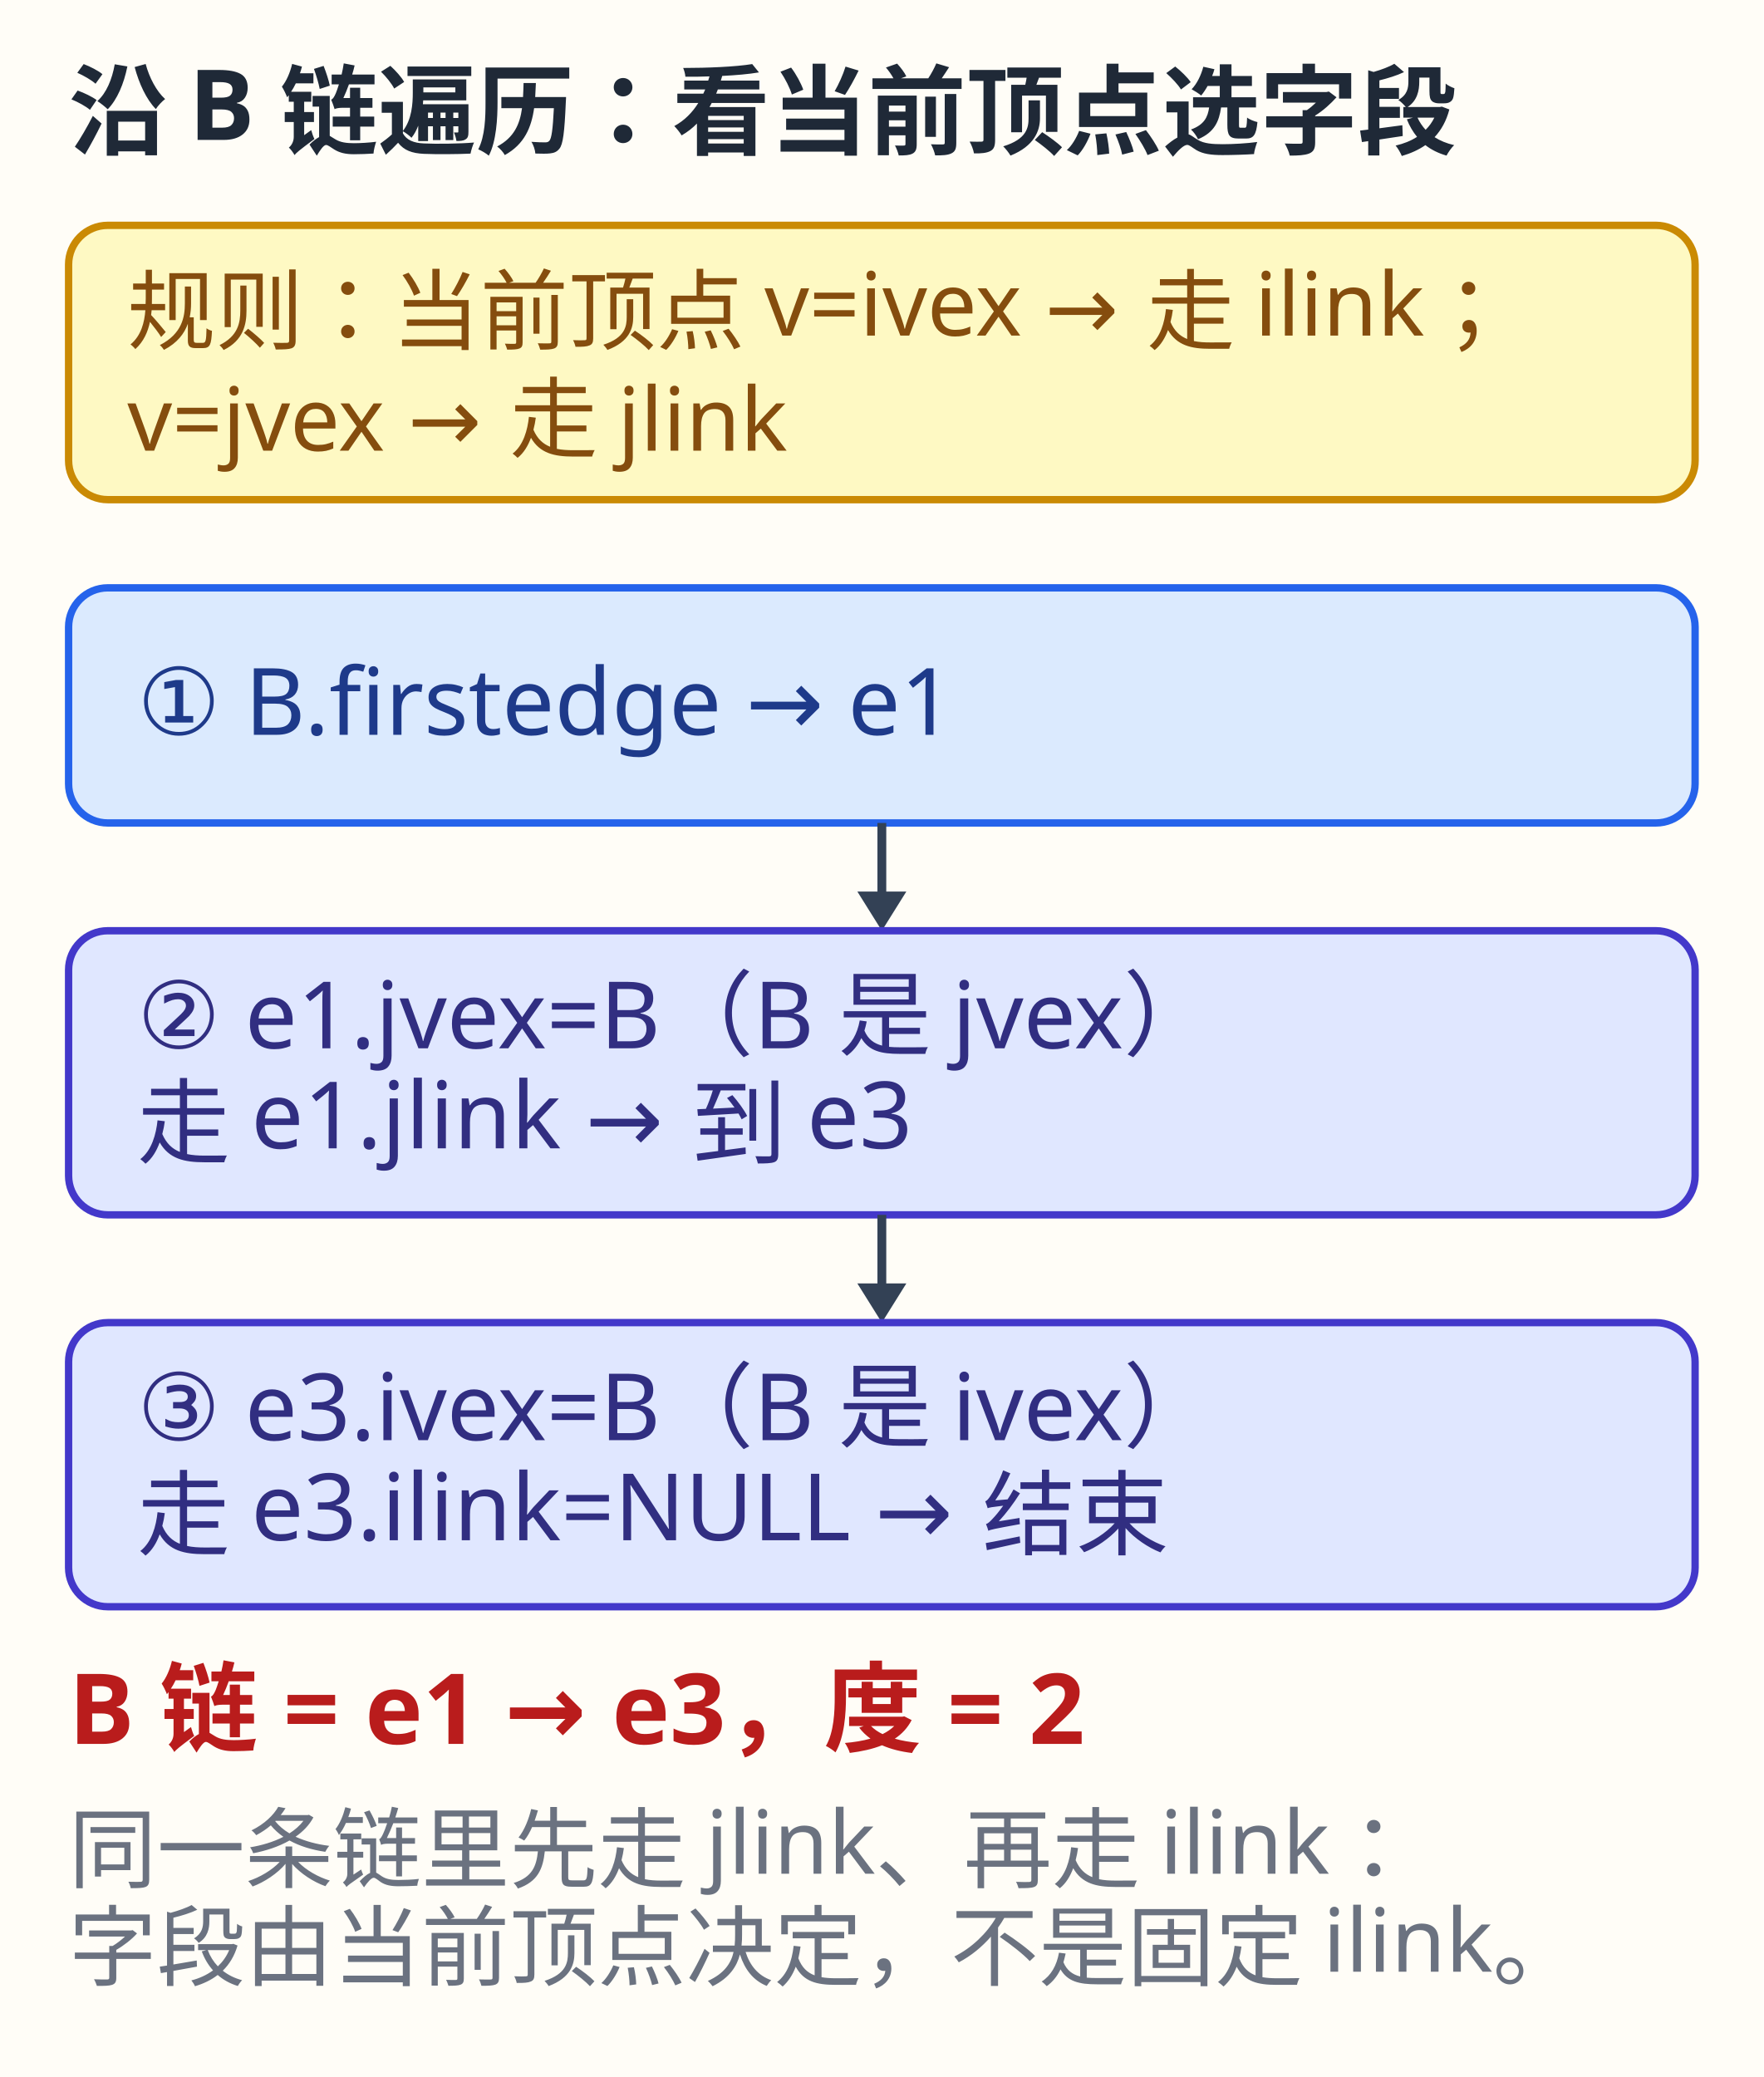
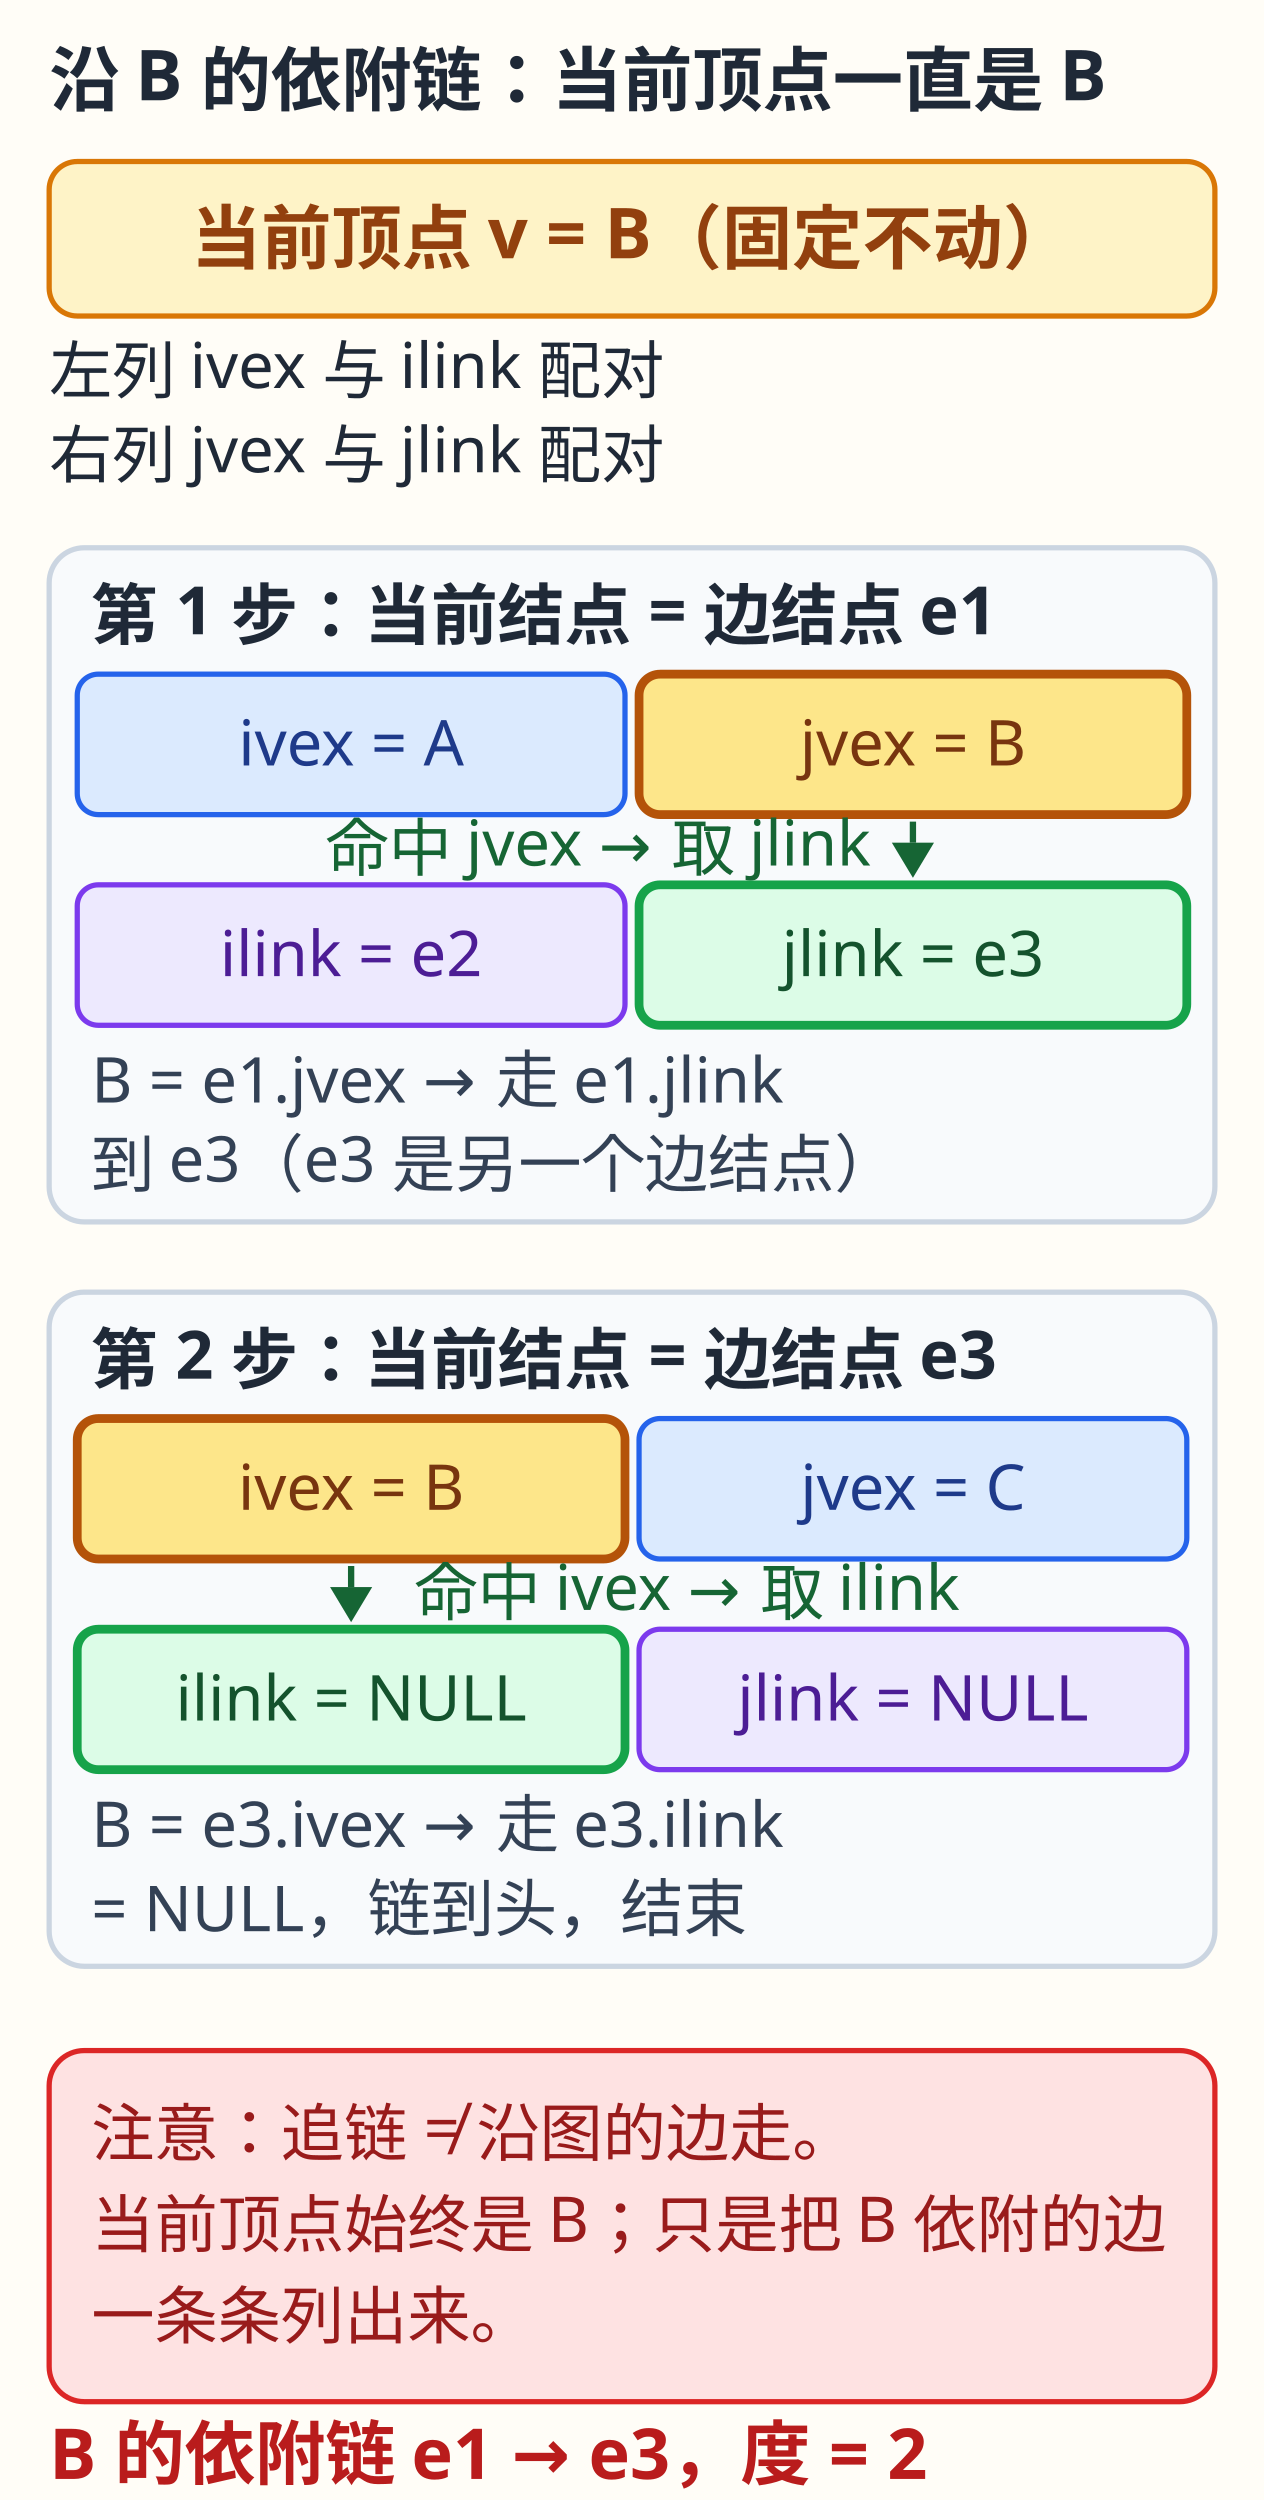
- <svg xmlns="http://www.w3.org/2000/svg" viewBox="0 0 360 424" width="360" height="424" role="img" aria-labelledby="t3 d3" font-family="'Microsoft YaHei','PingFang SC',sans-serif">
-   <rect x="0" y="0" width="360" height="424" fill="#fffdf7" />
-   <text x="14" y="30" font-size="20" font-weight="700" fill="#1f2937">沿 B 链遍历：看当前顶点选字段</text>
-   <rect x="14" y="46" width="332" height="56" rx="8" fill="#fef9c3" stroke="#ca8a04" stroke-width="1.5" />
-   <text x="26" y="70" font-size="18" fill="#854d0e">规则：当前顶点 v=ivex → 走 ilink；</text>
-   <text x="26" y="92" font-size="18" fill="#854d0e">　　　v=jvex → 走 jlink</text>
-   <rect x="14" y="120" width="332" height="48" rx="8" fill="#dbeafe" stroke="#2563eb" stroke-width="1.5" />
-   <text x="28" y="150" font-size="19" fill="#1e3a8a">① B.firstedge → e1</text>
-   <line x1="180" y1="168" x2="180" y2="186" stroke="#334155" stroke-width="1.8" />
-   <path d="M180 190 l-5 -8 h10 z" fill="#334155" />
-   <rect x="14" y="190" width="332" height="58" rx="8" fill="#e0e7ff" stroke="#4338ca" stroke-width="1.5" />
-   <text x="28" y="214" font-size="19" fill="#312e81">② e1.jvex=B（B 是 jvex）</text>
-   <text x="28" y="236" font-size="19" fill="#312e81">　　走 e1.jlink → 到 e3</text>
-   <line x1="180" y1="248" x2="180" y2="266" stroke="#334155" stroke-width="1.8" />
-   <path d="M180 270 l-5 -8 h10 z" fill="#334155" />
-   <rect x="14" y="270" width="332" height="58" rx="8" fill="#e0e7ff" stroke="#4338ca" stroke-width="1.5" />
-   <text x="28" y="294" font-size="19" fill="#312e81">③ e3.ivex=B（B 是 ivex）</text>
-   <text x="28" y="316" font-size="19" fill="#312e81">　　走 e3.ilink=NULL → 结束</text>
-   <text x="14" y="356" font-size="20" font-weight="700" fill="#b91c1c">B 链 = e1 → e3，度 = 2</text>
-   <text x="14" y="384" font-size="18" fill="#6b7280">同一条链里先走 jlink、再走 ilink：</text>
-   <text x="14" y="404" font-size="18" fill="#6b7280">字段由当前顶点决定，不是固定 ilink。</text>
+ <svg xmlns="http://www.w3.org/2000/svg" viewBox="0 0 360 712" width="360" height="712" role="img" aria-labelledby="fsTitle fsDesc" font-family="'Microsoft YaHei','PingFang SC',sans-serif">
+   <rect x="0" y="0" width="360" height="712" fill="#fffdf7" />
+   <text x="14" y="30" font-size="20" font-weight="700" fill="#1f2937">沿 B 的依附链：当前顶点一直是 B</text>
+   <rect x="14" y="46" width="332" height="44" rx="8" fill="#fef3c7" stroke="#d97706" stroke-width="1.5" />
+   <text x="180" y="75" font-size="20" font-weight="700" fill="#92400e" text-anchor="middle">当前顶点 v = B（固定不动）</text>
+   <text x="14" y="112" font-size="18" fill="#1f2937">左列 ivex 与 ilink 配对</text>
+   <text x="14" y="136" font-size="18" fill="#1f2937">右列 jvex 与 jlink 配对</text>
+   <rect x="14" y="156" width="332" height="192" rx="10" fill="#f8fafc" stroke="#cbd5e1" stroke-width="1.5" />
+   <text x="26" y="182" font-size="19" font-weight="700" fill="#1f2937">第 1 步：当前结点 = 边结点 e1</text>
+   <rect x="22" y="192" width="156" height="40" rx="6" fill="#dbeafe" stroke="#2563eb" stroke-width="1.5" />
+   <text x="100" y="218" font-size="18" fill="#1e3a8a" text-anchor="middle">ivex = A</text>
+   <rect x="182" y="192" width="156" height="40" rx="6" fill="#fde68a" stroke="#b45309" stroke-width="2.5" />
+   <text x="260" y="218" font-size="18" fill="#78350f" text-anchor="middle">jvex = B</text>
+   <line x1="260" y1="234" x2="260" y2="240" stroke="#166534" stroke-width="1.8" />
+   <path d="M260 250 L254 240 L266 240 Z" fill="#166534" />
+   <text x="248" y="248" font-size="18" fill="#166534" text-anchor="end">命中 jvex → 取 jlink</text>
+   <rect x="22" y="252" width="156" height="40" rx="6" fill="#ede9fe" stroke="#7c3aed" stroke-width="1.5" />
+   <text x="100" y="278" font-size="18" fill="#4c1d95" text-anchor="middle">ilink = e2</text>
+   <rect x="182" y="252" width="156" height="40" rx="6" fill="#dcfce7" stroke="#16a34a" stroke-width="2.5" />
+   <text x="260" y="278" font-size="18" fill="#14532d" text-anchor="middle">jlink = e3</text>
+   <text x="26" y="314" font-size="18" fill="#334155">B = e1.jvex → 走 e1.jlink</text>
+   <text x="26" y="338" font-size="18" fill="#334155">到 e3（e3 是另一个边结点）</text>
+   <rect x="14" y="368" width="332" height="192" rx="10" fill="#f8fafc" stroke="#cbd5e1" stroke-width="1.5" />
+   <text x="26" y="394" font-size="19" font-weight="700" fill="#1f2937">第 2 步：当前结点 = 边结点 e3</text>
+   <rect x="22" y="404" width="156" height="40" rx="6" fill="#fde68a" stroke="#b45309" stroke-width="2.5" />
+   <text x="100" y="430" font-size="18" fill="#78350f" text-anchor="middle">ivex = B</text>
+   <rect x="182" y="404" width="156" height="40" rx="6" fill="#dbeafe" stroke="#2563eb" stroke-width="1.5" />
+   <text x="260" y="430" font-size="18" fill="#1e3a8a" text-anchor="middle">jvex = C</text>
+   <line x1="100" y1="446" x2="100" y2="452" stroke="#166534" stroke-width="1.8" />
+   <path d="M100 462 L94 452 L106 452 Z" fill="#166534" />
+   <text x="118" y="460" font-size="18" fill="#166534">命中 ivex → 取 ilink</text>
+   <rect x="22" y="464" width="156" height="40" rx="6" fill="#dcfce7" stroke="#16a34a" stroke-width="2.5" />
+   <text x="100" y="490" font-size="18" fill="#14532d" text-anchor="middle">ilink = NULL</text>
+   <rect x="182" y="464" width="156" height="40" rx="6" fill="#ede9fe" stroke="#7c3aed" stroke-width="1.5" />
+   <text x="260" y="490" font-size="18" fill="#4c1d95" text-anchor="middle">jlink = NULL</text>
+   <text x="26" y="526" font-size="18" fill="#334155">B = e3.ivex → 走 e3.ilink</text>
+   <text x="26" y="550" font-size="18" fill="#334155">= NULL，链到头，结束</text>
+   <rect x="14" y="584" width="332" height="100" rx="10" fill="#fee2e2" stroke="#dc2626" stroke-width="1.5" />
+   <text x="26" y="614" font-size="18" fill="#991b1b">注意：追链 ≠ 沿图的边走。</text>
+   <text x="26" y="640" font-size="18" fill="#991b1b">当前顶点始终是 B；只是把 B 依附的边</text>
+   <text x="26" y="666" font-size="18" fill="#991b1b">一条条列出来。</text>
+   <text x="14" y="706" font-size="20" font-weight="700" fill="#b91c1c">B 的依附链 e1 → e3，度 = 2</text>
</svg>
